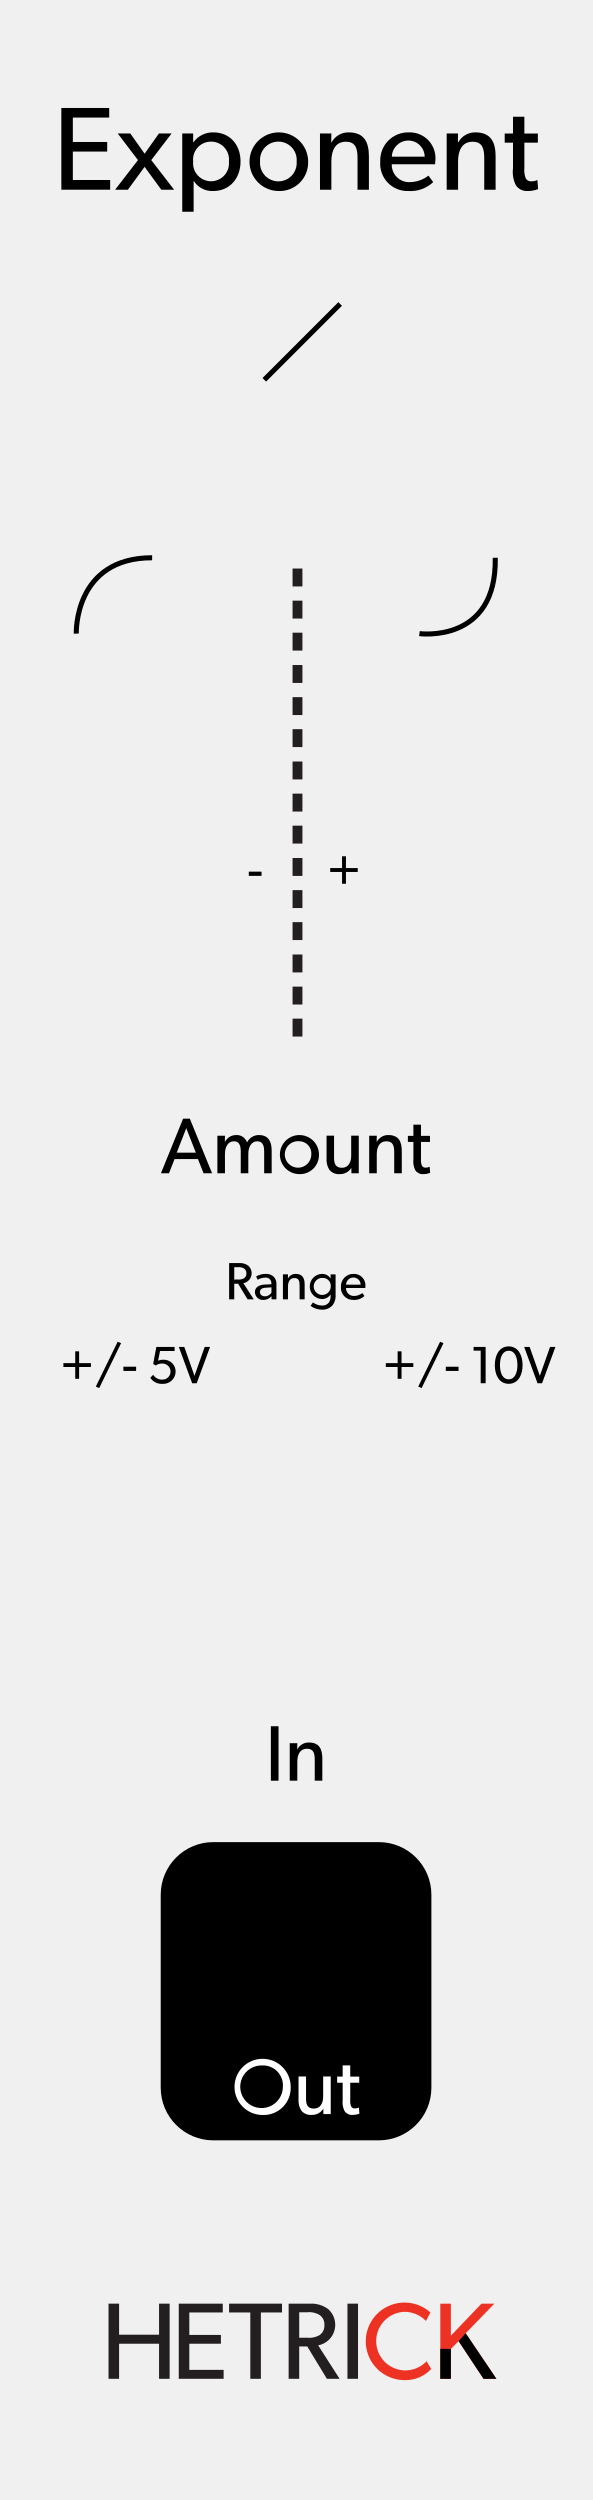
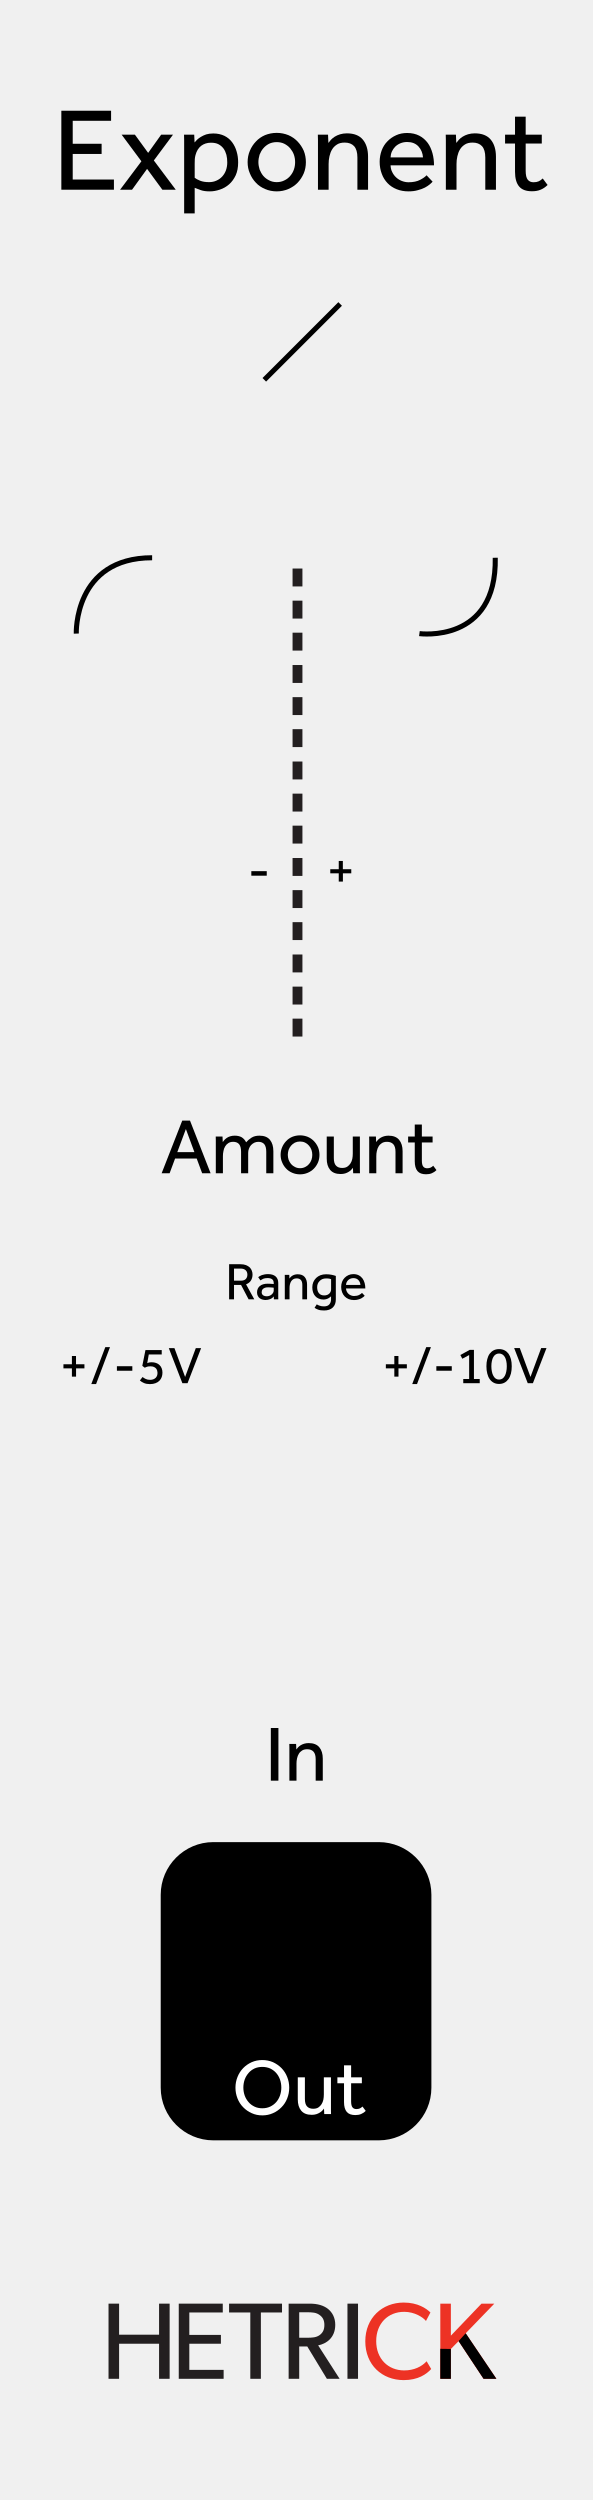
- <svg xmlns="http://www.w3.org/2000/svg" id="svg8" width="90" height="380" viewBox="0 0 90 380">
-   <g id="layer1">
-     <path id="rect817" d="M0,0H90V380H0Z" transform="translate(0 0.00002)" style="fill: #f0f0f0" />
-   </g>
-   <g>
-     <path d="M25.784,361.578H24.178v-5.331H18.102v5.331H16.496V350.155h1.606v4.719h6.076v-4.719h1.606Z" transform="translate(0 0.00002)" style="fill: #231f20" />
-     <path d="M33.992,361.578H27.171V350.155h6.689v1.341H28.776v3.411h4.801v1.341h-4.801v3.973h5.215Z" transform="translate(0 0.00002)" style="fill: #231f20" />
-     <path d="M42.865,351.496H39.653v10.083h-1.606V351.496H34.819v-1.341h8.046Z" transform="translate(0 0.00002)" style="fill: #231f20" />
-     <path d="M51.622,361.578H49.685l-2.98-4.917H45.479v4.917h-1.606V350.155h3.228a4.373,4.373,0,0,1,2.748.795A3.185,3.185,0,0,1,48.36,356.496Zm-3.046-9.702a3.047,3.047,0,0,0-1.92-.414h-1.175v3.874h1.175a3.159,3.159,0,0,0,1.92-.397,1.727,1.727,0,0,0,.729-1.54A1.698,1.698,0,0,0,48.575,351.877Z" transform="translate(0 0.00002)" style="fill: #231f20" />
-     <path d="M54.419,361.578H52.813V350.155h1.606Z" transform="translate(0 0.00002)" style="fill: #231f20" />
-     <path d="M65.542,360.088A5.355,5.355,0,0,1,61.37,361.777a5.895,5.895,0,1,1,4.056-10.281l-.679,1.291a4.527,4.527,0,0,0-3.311-1.391,4.458,4.458,0,0,0,0,8.907,4.522,4.522,0,0,0,3.411-1.391Z" transform="translate(0 0.00002)" style="fill: #ed3224" />
-     <path d="M75.452,361.578H73.499L69.707,355.85l-1.175,1.192v4.536H66.926V350.155h1.606v4.868l4.652-4.868h1.954l-4.354,4.503Z" transform="translate(0 0.00002)" style="fill: #ed3224" />
-     <path d="M75.452,361.578H73.499L69.707,355.85l-1.175,1.192v4.536H66.926V357.019l1.606.023,1.175-1.192,1.076-1.192.616.914.497.737Z" transform="translate(0 0.00002)" />
-   </g>
-   <g>
-     <path d="M16.743,28.836H9.325V16.413h7.274v1.458H11.071v3.709H16.293v1.458H11.071v4.321h5.672Z" transform="translate(0 0.00002)" />
-     <path d="M26.463,28.836H24.518l-2.539-3.475-2.539,3.475H17.496l3.475-4.501-3.079-4.051h1.909l2.179,3.079,2.179-3.079H26.085L22.988,24.335Z" transform="translate(0 0.00002)" />
-     <path d="M32.402,29.035a3.323,3.323,0,0,1-2.953-1.531l-.018-.018v4.7H27.702V20.284h1.657v1.351h.036a3.626,3.626,0,0,1,3.043-1.513c2.521,0,4.124,1.891,4.124,4.43C36.561,27.09,34.94,29.035,32.402,29.035Zm-.324-7.508a2.72,2.72,0,0,0-2.719,3.007,2.734,2.734,0,1,0,5.438,0A2.72,2.72,0,0,0,32.078,21.526Z" transform="translate(0 0.00002)" />
-     <path d="M42.319,29.035a4.457,4.457,0,1,1,4.52-4.447A4.336,4.336,0,0,1,42.319,29.035Zm0-7.508a2.782,2.782,0,0,0-2.791,3.007,2.792,2.792,0,1,0,5.563,0A2.779,2.779,0,0,0,42.319,21.526Z" transform="translate(0 0.00002)" />
-     <path d="M56.073,28.836H54.345V24.065c0-1.44-.253-2.521-1.783-2.521-1.603,0-2.196,1.35-2.196,2.989v4.303H48.637V20.284h1.729l-.019,1.351h.055a2.889,2.889,0,0,1,2.61-1.513c2.431,0,3.062,1.603,3.062,3.655Z" transform="translate(0 0.00002)" />
-     <path d="M66.134,24.965H59.544a2.638,2.638,0,0,0,2.755,2.719,4.734,4.734,0,0,0,2.827-.99l.72.99a5.021,5.021,0,0,1-3.763,1.351,4.147,4.147,0,0,1-4.285-4.483,4.242,4.242,0,0,1,4.339-4.43,3.905,3.905,0,0,1,4.052,4.087A7.365,7.365,0,0,1,66.134,24.965ZM64.55,23.813a2.472,2.472,0,0,0-2.467-2.449A2.516,2.516,0,0,0,59.562,23.813Z" transform="translate(0 0.00002)" />
-     <path d="M75.332,28.836H73.604V24.065c0-1.44-.253-2.521-1.783-2.521-1.603,0-2.196,1.35-2.196,2.989v4.303H67.896V20.284H69.624l-.019,1.351h.055a2.889,2.889,0,0,1,2.61-1.513c2.431,0,3.062,1.603,3.062,3.655Z" transform="translate(0 0.00002)" />
-     <path d="M81.792,28.747a4.332,4.332,0,0,1-1.566.288,2.007,2.007,0,0,1-1.818-.882,4.464,4.464,0,0,1-.433-2.557V21.688H76.715V20.302h1.26V17.745h1.729v2.557h2.053v1.387H79.703v3.871a3.373,3.373,0,0,0,.216,1.566.896.896,0,0,0,.883.432,2.083,2.083,0,0,0,.882-.198Z" transform="translate(0 0.00002)" />
-   </g>
-   <g>
-     <path d="M32.234,178.333H30.939l-.852-2.159H26.538L25.686,178.333H24.463l3.37-8.299h1.019Zm-2.471-3.13-1.451-3.718-1.451,3.718Z" transform="translate(0 0.00002)" />
-     <path d="M41.293,178.333H40.154v-3.322c0-.66-.12-1.535-1.043-1.535-.912,0-1.367.875-1.367,1.895v2.962H36.592v-3.322c0-.839-.204-1.535-1.032-1.535-.912,0-1.367.875-1.367,1.895v2.962H33.042v-5.697h1.151l-.012.899h.036a1.88,1.88,0,0,1,1.643-1.007,1.643,1.643,0,0,1,1.691,1.127,1.977,1.977,0,0,1,1.811-1.127c1.523,0,1.931,1.115,1.931,2.351Z" transform="translate(0 0.00002)" />
-     <path d="M45.473,178.465a2.969,2.969,0,1,1,3.01-2.962A2.888,2.888,0,0,1,45.473,178.465Zm0-5.001a2.016,2.016,0,1,0,1.847,2.003A1.853,1.853,0,0,0,45.473,173.464Z" transform="translate(0 0.00002)" />
-     <path d="M54.531,178.333H53.416l-.013-.815a1.985,1.985,0,0,1-1.763.947,1.845,1.845,0,0,1-1.583-.66,2.891,2.891,0,0,1-.42-1.763V172.624h1.14v3.37c0,.78.168,1.511,1.188,1.511,1.007,0,1.415-.863,1.415-1.823V172.624h1.151Z" transform="translate(0 0.00002)" />
-     <path d="M61.071,178.333H59.92v-3.178c0-.959-.168-1.679-1.188-1.679-1.067,0-1.463.899-1.463,1.991V178.333H56.118v-5.697h1.151l-.013.899H57.293a1.925,1.925,0,0,1,1.739-1.007c1.619,0,2.039,1.067,2.039,2.435Z" transform="translate(0 0.00002)" />
-     <path d="M65.381,178.273a2.892,2.892,0,0,1-1.044.192,1.337,1.337,0,0,1-1.211-.587,2.971,2.971,0,0,1-.288-1.703v-2.603H61.998v-.924h.84v-1.703h1.151v1.703h1.367v.924H63.989v2.579a2.243,2.243,0,0,0,.144,1.043.597.597,0,0,0,.588.288,1.391,1.391,0,0,0,.588-.132Z" transform="translate(0 0.00002)" />
-   </g>
-   <g>
-     <path d="M42.335,270.666H41.172v-8.275H42.335Z" transform="translate(0 0.00002)" />
-     <path d="M48.992,270.666H47.841v-3.178c0-.96-.167-1.68-1.187-1.68-1.067,0-1.463.899-1.463,1.991V270.666H44.04v-5.696h1.151l-.012.899h.036a1.925,1.925,0,0,1,1.739-1.008c1.619,0,2.038,1.067,2.038,2.435Z" transform="translate(0 0.00002)" />
-   </g>
-   <rect x="24.429" y="280" width="41.142" height="45.333" rx="8" ry="8" />
-   <g>
-     <path d="M39.916,321.478a4.27,4.27,0,1,1,4.27-4.27A4.111,4.111,0,0,1,39.916,321.478Zm0-7.531a3.242,3.242,0,1,0,3.083,3.237A3.027,3.027,0,0,0,39.916,313.946Z" transform="translate(0 0.00002)" style="fill: #fff" />
-     <path d="M50.271,321.334H49.155l-.012-.815a1.987,1.987,0,0,1-1.763.947,1.845,1.845,0,0,1-1.583-.66,2.891,2.891,0,0,1-.42-1.763v-3.418H46.517v3.37c0,.779.168,1.511,1.188,1.511,1.008,0,1.415-.863,1.415-1.822V315.625h1.151Z" transform="translate(0 0.00002)" style="fill: #fff" />
-     <path d="M54.628,321.273a2.885,2.885,0,0,1-1.044.192,1.335,1.335,0,0,1-1.211-.588,2.97,2.97,0,0,1-.288-1.703v-2.603h-.84v-.924H52.085v-1.702h1.151v1.702h1.367v.924H53.236v2.579a2.24,2.24,0,0,0,.144,1.043.597.597,0,0,0,.588.288,1.391,1.391,0,0,0,.588-.132Z" transform="translate(0 0.00002)" style="fill: #fff" />
-   </g>
-   <g>
-     <g>
-       <rect x="37.501" y="144" width="14.998" height="14.667" style="fill: none" />
-       <rect x="44.469" y="145.084" width="1.5" height="2.722" style="fill: #231f20" />
-       <rect x="44.469" y="149.966" width="1.5" height="2.722" style="fill: #231f20" />
-       <rect x="44.469" y="154.833" width="1.5" height="2.722" style="fill: #231f20" />
+ <svg xmlns="http://www.w3.org/2000/svg" width="100%" height="100%" viewBox="0 0 90 380" version="1.1" xml:space="preserve" style="fill-rule:evenodd;clip-rule:evenodd;stroke-miterlimit:10;">
+   <g id="svg8">
+     <rect x="0" y="0" width="90" height="380" style="fill:rgb(240,240,240);" />
+     <g transform="matrix(1,0,0,1,25.7842,350.154)">
+       <path d="M0,11.424L-1.606,11.424L-1.606,6.093L-7.682,6.093L-7.682,11.424L-9.288,11.424L-9.288,0L-7.682,0L-7.682,4.719L-1.606,4.719L-1.606,0L0,0L0,11.424Z" style="fill:rgb(35,31,32);fill-rule:nonzero;" />
+     </g>
+     <g transform="matrix(1,0,0,1,33.9917,350.154)">
+       <path d="M0,11.424L-6.821,11.424L-6.821,0L-0.132,0L-0.132,1.342L-5.215,1.342L-5.215,4.752L-0.414,4.752L-0.414,6.093L-5.215,6.093L-5.215,10.067L0,10.067L0,11.424Z" style="fill:rgb(35,31,32);fill-rule:nonzero;" />
+     </g>
+     <g transform="matrix(1,0,0,1,42.8652,360.236)">
+       <path d="M0,-8.74L-3.212,-8.74L-3.212,1.342L-4.818,1.342L-4.818,-8.74L-8.046,-8.74L-8.046,-10.082L0,-10.082L0,-8.74Z" style="fill:rgb(35,31,32);fill-rule:nonzero;" />
+     </g>
+     <g transform="matrix(1,0,0,1,48.5752,359.855)">
+       <path d="M0,-7.978C-0.513,-8.359 -1.126,-8.392 -1.92,-8.392L-3.096,-8.392L-3.096,-4.518L-1.92,-4.518C-1.126,-4.518 -0.513,-4.551 0,-4.915C0.514,-5.296 0.729,-5.76 0.729,-6.456C0.729,-7.134 0.514,-7.614 0,-7.978M3.047,1.723L1.109,1.723L-1.871,-3.194L-3.096,-3.194L-3.096,1.723L-4.702,1.723L-4.702,-9.701L-1.474,-9.701C-0.331,-9.701 0.596,-9.435 1.275,-8.906C1.954,-8.359 2.384,-7.532 2.384,-6.489C2.384,-4.485 0.993,-3.591 -0.215,-3.359L3.047,1.723Z" style="fill:rgb(35,31,32);fill-rule:nonzero;" />
+     </g>
+     <g transform="matrix(-1,0,0,1,107.233,331.732)">
+       <rect x="52.814" y="18.422" width="1.605" height="11.424" style="fill:rgb(35,31,32);" />
+     </g>
+     <g transform="matrix(1,0,0,1,65.542,351.678)">
+       <path d="M0,8.41C-0.712,9.205 -2.003,10.099 -4.172,10.099C-7.5,10.099 -10.017,7.764 -10.017,4.205C-10.017,0.645 -7.45,-1.689 -4.172,-1.689C-2.036,-1.689 -0.745,-0.795 -0.116,-0.182L-0.795,1.109C-1.241,0.547 -2.517,-0.281 -4.105,-0.281C-6.572,-0.281 -8.36,1.49 -8.36,4.172C-8.36,6.854 -6.556,8.626 -4.105,8.626C-2.6,8.626 -1.44,8.047 -0.695,7.235L0,8.41Z" style="fill:rgb(237,50,36);fill-rule:nonzero;" />
+     </g>
+     <g transform="matrix(1,0,0,1,75.4521,350.154)">
+       <path d="M0,11.424L-1.953,11.424L-5.745,5.695L-6.92,6.888L-6.92,11.424L-8.526,11.424L-8.526,0L-6.92,0L-6.92,4.868L-2.268,0L-0.314,0L-4.669,4.504L0,11.424Z" style="fill:rgb(237,50,36);fill-rule:nonzero;" />
+     </g>
+     <g transform="matrix(1,0,0,1,75.4521,354.658)">
+       <path d="M0,6.92L-1.953,6.92L-5.745,1.191L-6.92,2.384L-6.92,6.92L-8.526,6.92L-8.526,2.361L-6.92,2.384L-5.745,1.191L-4.669,0L-4.052,0.913L-3.555,1.65L0,6.92Z" style="fill-rule:nonzero;" />
+     </g>
+     <g transform="matrix(1,0,0,1,57.5713,325.333)">
+       <path d="M0,-45.333L-25.142,-45.333C-29.542,-45.333 -33.142,-41.733 -33.142,-37.333L-33.142,-8C-33.142,-3.6 -29.542,0 -25.142,0L0,0C4.399,0 8,-3.6 8,-8L8,-37.333C8,-41.733 4.399,-45.333 0,-45.333" style="fill-rule:nonzero;" />
+     </g>
+     <g transform="matrix(1,0,0,1,0,-87.111)">
+       <rect x="44.469" y="232.194" width="1.5" height="2.723" style="fill:rgb(35,31,32);" />
+     </g>
+     <g transform="matrix(1,0,0,1,0,-77.346)">
+       <rect x="44.469" y="227.312" width="1.5" height="2.722" style="fill:rgb(35,31,32);" />
+     </g>
+     <g transform="matrix(1,0,0,1,0,-67.612)">
+       <rect x="44.469" y="222.445" width="1.5" height="2.722" style="fill:rgb(35,31,32);" />
+     </g>
+     <g transform="matrix(1,0,0,1,0,-116.444)">
+       <rect x="44.469" y="246.861" width="1.5" height="2.722" style="fill:rgb(35,31,32);" />
+     </g>
+     <g transform="matrix(1,0,0,1,0,-106.678)">
+       <rect x="44.469" y="241.978" width="1.5" height="2.722" style="fill:rgb(35,31,32);" />
+     </g>
+     <g transform="matrix(1,0,0,1,0,-96.944)">
+       <rect x="44.469" y="237.111" width="1.5" height="2.722" style="fill:rgb(35,31,32);" />
+     </g>
+     <g transform="matrix(1,0,0,1,0,-145.776)">
+       <rect x="44.469" y="261.527" width="1.5" height="2.722" style="fill:rgb(35,31,32);" />
+     </g>
+     <g transform="matrix(1,0,0,1,0,-136.013)">
+       <rect x="44.469" y="256.645" width="1.5" height="2.723" style="fill:rgb(35,31,32);" />
+     </g>
+     <g transform="matrix(1,0,0,1,0,-126.279)">
+       <rect x="44.469" y="251.778" width="1.5" height="2.723" style="fill:rgb(35,31,32);" />
+     </g>
+     <g transform="matrix(1,0,0,1,0,-175.111)">
+       <rect x="44.469" y="276.194" width="1.5" height="2.723" style="fill:rgb(35,31,32);" />
+     </g>
+     <g transform="matrix(1,0,0,1,0,-165.346)">
+       <rect x="44.469" y="271.312" width="1.5" height="2.722" style="fill:rgb(35,31,32);" />
+     </g>
+     <g transform="matrix(1,0,0,1,0,-155.612)">
+       <rect x="44.469" y="266.445" width="1.5" height="2.722" style="fill:rgb(35,31,32);" />
+     </g>
+     <g transform="matrix(1,0,0,1,0,-204.444)">
+       <rect x="44.469" y="290.861" width="1.5" height="2.722" style="fill:rgb(35,31,32);" />
+     </g>
+     <g transform="matrix(1,0,0,1,0,-194.678)">
+       <rect x="44.469" y="285.978" width="1.5" height="2.722" style="fill:rgb(35,31,32);" />
+     </g>
+     <g transform="matrix(1,0,0,1,0,-184.944)">
+       <rect x="44.469" y="281.111" width="1.5" height="2.722" style="fill:rgb(35,31,32);" />
+     </g>
+     <g transform="matrix(18,0,0,18,7.9565,28.8369)">
+       <path d="M0.076,-0.667L0.496,-0.667L0.496,-0.582L0.172,-0.582L0.172,-0.388L0.416,-0.388L0.416,-0.302L0.172,-0.302L0.172,-0.086L0.52,-0.086L0.52,-0L0.076,-0L0.076,-0.667Z" style="fill-rule:nonzero;" />
+     </g>
+     <g transform="matrix(18,0,0,18,18.1085,28.8369)">
+       <path d="M0.188,-0.24L0.021,-0.465L0.133,-0.465L0.245,-0.311L0.355,-0.465L0.455,-0.465L0.293,-0.247L0.478,-0L0.365,-0L0.236,-0.176L0.109,-0L0.008,-0L0.188,-0.24Z" style="fill-rule:nonzero;" />
+     </g>
+     <g transform="matrix(18,0,0,18,26.8745,28.8369)">
+       <path d="M0.062,0.2L0.062,-0.418C0.062,-0.433 0.062,-0.448 0.061,-0.465L0.147,-0.465L0.15,-0.399C0.155,-0.405 0.161,-0.412 0.17,-0.421C0.179,-0.43 0.19,-0.438 0.203,-0.446C0.216,-0.454 0.231,-0.461 0.248,-0.467C0.265,-0.472 0.285,-0.475 0.308,-0.475C0.344,-0.475 0.375,-0.468 0.402,-0.455C0.428,-0.442 0.45,-0.424 0.467,-0.401C0.484,-0.378 0.497,-0.352 0.505,-0.323C0.514,-0.294 0.518,-0.263 0.518,-0.23C0.518,-0.188 0.511,-0.152 0.497,-0.121C0.482,-0.09 0.464,-0.065 0.441,-0.045C0.418,-0.025 0.392,-0.01 0.364,-0.001C0.335,0.009 0.307,0.014 0.28,0.014C0.249,0.014 0.224,0.011 0.204,0.004C0.186,-0.002 0.168,-0.009 0.151,-0.016L0.151,0.2L0.062,0.2ZM0.151,-0.101C0.162,-0.092 0.177,-0.084 0.197,-0.076C0.217,-0.068 0.242,-0.064 0.272,-0.064C0.295,-0.064 0.316,-0.068 0.335,-0.077C0.354,-0.085 0.37,-0.097 0.384,-0.112C0.397,-0.127 0.408,-0.144 0.415,-0.164C0.422,-0.184 0.426,-0.206 0.426,-0.23C0.426,-0.253 0.424,-0.274 0.419,-0.294C0.413,-0.314 0.406,-0.332 0.395,-0.347C0.384,-0.362 0.369,-0.375 0.352,-0.384C0.335,-0.393 0.313,-0.397 0.288,-0.397C0.256,-0.397 0.229,-0.388 0.206,-0.371C0.183,-0.353 0.167,-0.327 0.158,-0.293C0.155,-0.282 0.153,-0.271 0.152,-0.259C0.151,-0.246 0.151,-0.233 0.151,-0.22L0.151,-0.101Z" style="fill-rule:nonzero;" />
+     </g>
+     <g transform="matrix(18,0,0,18,36.9185,28.8369)">
+       <path d="M0.286,0.014C0.25,0.014 0.217,0.007 0.187,-0.006C0.157,-0.019 0.131,-0.036 0.11,-0.059C0.088,-0.082 0.071,-0.108 0.059,-0.138C0.046,-0.167 0.04,-0.199 0.04,-0.233C0.04,-0.267 0.046,-0.299 0.059,-0.329C0.071,-0.358 0.088,-0.384 0.11,-0.407C0.131,-0.43 0.157,-0.448 0.187,-0.461C0.217,-0.473 0.25,-0.48 0.286,-0.48C0.321,-0.48 0.354,-0.473 0.384,-0.461C0.414,-0.448 0.44,-0.43 0.462,-0.407C0.484,-0.384 0.501,-0.358 0.514,-0.329C0.526,-0.299 0.532,-0.267 0.532,-0.233C0.532,-0.199 0.526,-0.167 0.514,-0.138C0.501,-0.108 0.484,-0.082 0.462,-0.059C0.44,-0.036 0.414,-0.019 0.384,-0.006C0.354,0.007 0.321,0.014 0.286,0.014ZM0.286,-0.064C0.31,-0.064 0.332,-0.069 0.351,-0.079C0.37,-0.088 0.387,-0.101 0.4,-0.117C0.413,-0.132 0.424,-0.15 0.431,-0.171C0.438,-0.191 0.441,-0.212 0.441,-0.233C0.441,-0.254 0.438,-0.274 0.431,-0.295C0.424,-0.315 0.413,-0.333 0.4,-0.349C0.386,-0.365 0.37,-0.378 0.35,-0.388C0.332,-0.397 0.31,-0.402 0.286,-0.402C0.262,-0.402 0.24,-0.397 0.221,-0.388C0.202,-0.378 0.185,-0.365 0.172,-0.349C0.159,-0.334 0.149,-0.316 0.141,-0.296C0.135,-0.275 0.131,-0.254 0.131,-0.233C0.131,-0.212 0.135,-0.191 0.141,-0.171C0.149,-0.151 0.159,-0.133 0.172,-0.117C0.186,-0.101 0.203,-0.088 0.222,-0.079C0.241,-0.069 0.262,-0.064 0.286,-0.064Z" style="fill-rule:nonzero;" />
+     </g>
+     <g transform="matrix(18,0,0,18,47.2145,28.8369)">
+       <path d="M0.062,-0L0.062,-0.418C0.062,-0.433 0.062,-0.448 0.061,-0.465L0.147,-0.465L0.15,-0.395C0.156,-0.403 0.163,-0.412 0.172,-0.422C0.181,-0.431 0.191,-0.44 0.204,-0.448C0.217,-0.456 0.232,-0.463 0.249,-0.468C0.266,-0.473 0.285,-0.476 0.306,-0.476C0.367,-0.476 0.412,-0.458 0.441,-0.423C0.47,-0.388 0.485,-0.34 0.485,-0.279L0.485,-0L0.395,-0L0.395,-0.272C0.395,-0.315 0.386,-0.347 0.367,-0.368C0.348,-0.388 0.322,-0.398 0.288,-0.398C0.262,-0.398 0.24,-0.393 0.223,-0.382C0.206,-0.371 0.192,-0.358 0.182,-0.341C0.171,-0.324 0.164,-0.304 0.159,-0.282C0.154,-0.261 0.152,-0.239 0.152,-0.216L0.152,-0L0.062,-0Z" style="fill-rule:nonzero;" />
+     </g>
+     <g transform="matrix(18,0,0,18,57.0065,28.8369)">
+       <path d="M0.486,-0.068C0.481,-0.062 0.473,-0.054 0.462,-0.045C0.451,-0.036 0.438,-0.027 0.421,-0.018C0.404,-0.009 0.384,-0.002 0.361,0.004C0.338,0.011 0.311,0.014 0.282,0.014C0.246,0.014 0.213,0.008 0.183,-0.004C0.153,-0.016 0.127,-0.033 0.106,-0.055C0.085,-0.077 0.068,-0.103 0.057,-0.134C0.045,-0.165 0.039,-0.199 0.039,-0.236C0.039,-0.27 0.045,-0.302 0.056,-0.332C0.067,-0.361 0.083,-0.387 0.104,-0.408C0.125,-0.43 0.149,-0.447 0.178,-0.46C0.206,-0.473 0.237,-0.479 0.271,-0.479C0.311,-0.479 0.345,-0.471 0.374,-0.456C0.403,-0.441 0.426,-0.42 0.445,-0.395C0.463,-0.37 0.476,-0.341 0.485,-0.308C0.494,-0.275 0.498,-0.241 0.498,-0.206L0.131,-0.206C0.132,-0.185 0.136,-0.166 0.145,-0.149C0.153,-0.132 0.164,-0.117 0.178,-0.104C0.192,-0.091 0.208,-0.081 0.226,-0.074C0.244,-0.067 0.263,-0.063 0.283,-0.063C0.322,-0.063 0.355,-0.07 0.38,-0.083C0.405,-0.096 0.424,-0.109 0.435,-0.122L0.486,-0.068ZM0.405,-0.273C0.402,-0.309 0.39,-0.34 0.367,-0.365C0.344,-0.39 0.312,-0.403 0.271,-0.403C0.25,-0.403 0.231,-0.399 0.214,-0.392C0.197,-0.385 0.182,-0.375 0.17,-0.363C0.158,-0.351 0.149,-0.337 0.142,-0.322C0.135,-0.306 0.132,-0.29 0.131,-0.273L0.405,-0.273Z" style="fill-rule:nonzero;" />
+     </g>
+     <g transform="matrix(18,0,0,18,66.6545,28.8369)">
+       <path d="M0.062,-0L0.062,-0.418C0.062,-0.433 0.062,-0.448 0.061,-0.465L0.147,-0.465L0.15,-0.395C0.156,-0.403 0.163,-0.412 0.172,-0.422C0.181,-0.431 0.191,-0.44 0.204,-0.448C0.217,-0.456 0.232,-0.463 0.249,-0.468C0.266,-0.473 0.285,-0.476 0.306,-0.476C0.367,-0.476 0.412,-0.458 0.441,-0.423C0.47,-0.388 0.485,-0.34 0.485,-0.279L0.485,-0L0.395,-0L0.395,-0.272C0.395,-0.315 0.386,-0.347 0.367,-0.368C0.348,-0.388 0.322,-0.398 0.288,-0.398C0.262,-0.398 0.24,-0.393 0.223,-0.382C0.206,-0.371 0.192,-0.358 0.182,-0.341C0.171,-0.324 0.164,-0.304 0.159,-0.282C0.154,-0.261 0.152,-0.239 0.152,-0.216L0.152,-0L0.062,-0Z" style="fill-rule:nonzero;" />
+     </g>
+     <g transform="matrix(18,0,0,18,76.4465,28.8369)">
+       <path d="M0.102,-0.39L0.018,-0.39L0.018,-0.465L0.102,-0.465L0.102,-0.617L0.192,-0.617L0.192,-0.465L0.328,-0.465L0.328,-0.39L0.192,-0.39L0.192,-0.161C0.192,-0.124 0.198,-0.098 0.21,-0.084C0.221,-0.07 0.238,-0.063 0.259,-0.063C0.276,-0.063 0.291,-0.066 0.302,-0.071C0.313,-0.076 0.325,-0.084 0.336,-0.095L0.377,-0.04C0.358,-0.021 0.338,-0.008 0.318,0C0.297,0.009 0.273,0.013 0.245,0.013C0.196,0.013 0.16,-0 0.137,-0.027C0.114,-0.054 0.102,-0.095 0.102,-0.152L0.102,-0.39Z" style="fill-rule:nonzero;" />
+     </g>
+     <g transform="matrix(12,0,0,12,24.4507,178.333)">
+       <path d="M0.271,-0.667L0.369,-0.667L0.63,-0L0.523,-0L0.454,-0.186L0.18,-0.186L0.111,-0L0.01,-0L0.271,-0.667ZM0.425,-0.267L0.317,-0.56L0.208,-0.267L0.425,-0.267Z" style="fill-rule:nonzero;" />
+     </g>
+     <g transform="matrix(12,0,0,12,32.0587,178.333)">
+       <path d="M0.062,-0L0.062,-0.418C0.062,-0.433 0.062,-0.448 0.061,-0.465L0.147,-0.465L0.15,-0.395C0.155,-0.403 0.162,-0.412 0.171,-0.422C0.18,-0.431 0.19,-0.44 0.202,-0.448C0.214,-0.456 0.228,-0.463 0.245,-0.468C0.261,-0.473 0.28,-0.476 0.301,-0.476C0.337,-0.476 0.367,-0.469 0.391,-0.455C0.414,-0.44 0.433,-0.419 0.446,-0.392C0.465,-0.414 0.488,-0.434 0.515,-0.451C0.542,-0.468 0.575,-0.476 0.615,-0.476C0.675,-0.476 0.719,-0.458 0.748,-0.423C0.777,-0.387 0.791,-0.339 0.791,-0.279L0.791,-0L0.701,-0L0.701,-0.272C0.701,-0.315 0.693,-0.347 0.676,-0.368C0.659,-0.388 0.634,-0.398 0.601,-0.398C0.582,-0.398 0.565,-0.394 0.55,-0.387C0.534,-0.379 0.52,-0.369 0.508,-0.356C0.497,-0.343 0.488,-0.329 0.482,-0.312C0.475,-0.295 0.472,-0.277 0.472,-0.258L0.472,-0L0.382,-0L0.382,-0.272C0.382,-0.315 0.374,-0.347 0.357,-0.368C0.34,-0.388 0.315,-0.398 0.283,-0.398C0.258,-0.398 0.238,-0.393 0.221,-0.382C0.204,-0.371 0.191,-0.358 0.181,-0.341C0.17,-0.324 0.163,-0.304 0.159,-0.282C0.154,-0.26 0.152,-0.238 0.152,-0.216L0.152,-0L0.062,-0Z" style="fill-rule:nonzero;" />
+     </g>
+     <g transform="matrix(12,0,0,12,42.1747,178.333)">
+       <path d="M0.286,0.014C0.25,0.014 0.217,0.007 0.187,-0.006C0.157,-0.019 0.131,-0.036 0.11,-0.059C0.088,-0.082 0.071,-0.108 0.059,-0.138C0.046,-0.167 0.04,-0.199 0.04,-0.233C0.04,-0.267 0.046,-0.299 0.059,-0.329C0.071,-0.358 0.088,-0.384 0.11,-0.407C0.131,-0.43 0.157,-0.448 0.187,-0.461C0.217,-0.473 0.25,-0.48 0.286,-0.48C0.321,-0.48 0.354,-0.473 0.384,-0.461C0.414,-0.448 0.44,-0.43 0.462,-0.407C0.484,-0.384 0.501,-0.358 0.514,-0.329C0.526,-0.299 0.532,-0.267 0.532,-0.233C0.532,-0.199 0.526,-0.167 0.514,-0.138C0.501,-0.108 0.484,-0.082 0.462,-0.059C0.44,-0.036 0.414,-0.019 0.384,-0.006C0.354,0.007 0.321,0.014 0.286,0.014ZM0.286,-0.064C0.31,-0.064 0.332,-0.069 0.351,-0.079C0.37,-0.088 0.387,-0.101 0.4,-0.117C0.413,-0.132 0.424,-0.15 0.431,-0.171C0.438,-0.191 0.441,-0.212 0.441,-0.233C0.441,-0.254 0.438,-0.274 0.431,-0.295C0.424,-0.315 0.413,-0.333 0.4,-0.349C0.386,-0.365 0.37,-0.378 0.35,-0.388C0.332,-0.397 0.31,-0.402 0.286,-0.402C0.262,-0.402 0.24,-0.397 0.221,-0.388C0.202,-0.378 0.185,-0.365 0.172,-0.349C0.159,-0.334 0.149,-0.316 0.141,-0.296C0.135,-0.275 0.131,-0.254 0.131,-0.233C0.131,-0.212 0.135,-0.191 0.141,-0.171C0.149,-0.151 0.159,-0.133 0.172,-0.117C0.186,-0.101 0.203,-0.088 0.222,-0.079C0.241,-0.069 0.262,-0.064 0.286,-0.064Z" style="fill-rule:nonzero;" />
+     </g>
+     <g transform="matrix(12,0,0,12,48.9547,178.333)">
+       <path d="M0.059,-0.465L0.149,-0.465L0.149,-0.192C0.149,-0.148 0.158,-0.116 0.176,-0.097C0.194,-0.077 0.22,-0.067 0.254,-0.067C0.28,-0.067 0.302,-0.072 0.319,-0.083C0.336,-0.094 0.349,-0.108 0.36,-0.125C0.371,-0.141 0.378,-0.161 0.383,-0.183C0.387,-0.204 0.389,-0.226 0.389,-0.249L0.389,-0.465L0.479,-0.465L0.479,-0.048C0.479,-0.033 0.479,-0.017 0.48,-0L0.394,-0L0.391,-0.069C0.385,-0.061 0.378,-0.052 0.369,-0.043C0.36,-0.034 0.35,-0.025 0.337,-0.018C0.324,-0.01 0.31,-0.003 0.293,0.002C0.276,0.007 0.257,0.01 0.236,0.01C0.175,0.01 0.131,-0.008 0.102,-0.043C0.073,-0.078 0.059,-0.125 0.059,-0.186L0.059,-0.465Z" style="fill-rule:nonzero;" />
+     </g>
+     <g transform="matrix(12,0,0,12,55.3747,178.333)">
+       <path d="M0.062,-0L0.062,-0.418C0.062,-0.433 0.062,-0.448 0.061,-0.465L0.147,-0.465L0.15,-0.395C0.156,-0.403 0.163,-0.412 0.172,-0.422C0.181,-0.431 0.191,-0.44 0.204,-0.448C0.217,-0.456 0.232,-0.463 0.249,-0.468C0.266,-0.473 0.285,-0.476 0.306,-0.476C0.367,-0.476 0.412,-0.458 0.441,-0.423C0.47,-0.388 0.485,-0.34 0.485,-0.279L0.485,-0L0.395,-0L0.395,-0.272C0.395,-0.315 0.386,-0.347 0.367,-0.368C0.348,-0.388 0.322,-0.398 0.288,-0.398C0.262,-0.398 0.24,-0.393 0.223,-0.382C0.206,-0.371 0.192,-0.358 0.182,-0.341C0.171,-0.324 0.164,-0.304 0.159,-0.282C0.154,-0.261 0.152,-0.239 0.152,-0.216L0.152,-0L0.062,-0Z" style="fill-rule:nonzero;" />
+     </g>
+     <g transform="matrix(12,0,0,12,61.8187,178.333)">
+       <path d="M0.102,-0.39L0.018,-0.39L0.018,-0.465L0.102,-0.465L0.102,-0.617L0.192,-0.617L0.192,-0.465L0.328,-0.465L0.328,-0.39L0.192,-0.39L0.192,-0.161C0.192,-0.124 0.198,-0.098 0.21,-0.084C0.221,-0.07 0.238,-0.063 0.259,-0.063C0.276,-0.063 0.291,-0.066 0.302,-0.071C0.313,-0.076 0.325,-0.084 0.336,-0.095L0.377,-0.04C0.358,-0.021 0.338,-0.008 0.318,0C0.297,0.009 0.273,0.013 0.245,0.013C0.196,0.013 0.16,-0 0.137,-0.027C0.114,-0.054 0.102,-0.095 0.102,-0.152L0.102,-0.39Z" style="fill-rule:nonzero;" />
+     </g>
+     <g transform="matrix(12,0,0,12,40.2547,270.661)">
+       <rect x="0.076" y="-0.667" width="0.096" height="0.667" style="fill-rule:nonzero;" />
+     </g>
+     <g transform="matrix(12,0,0,12,43.2427,270.661)">
+       <path d="M0.062,-0L0.062,-0.418C0.062,-0.433 0.062,-0.448 0.061,-0.465L0.147,-0.465L0.15,-0.395C0.156,-0.403 0.163,-0.412 0.172,-0.422C0.181,-0.431 0.191,-0.44 0.204,-0.448C0.217,-0.456 0.232,-0.463 0.249,-0.468C0.266,-0.473 0.285,-0.476 0.306,-0.476C0.367,-0.476 0.412,-0.458 0.441,-0.423C0.47,-0.388 0.485,-0.34 0.485,-0.279L0.485,-0L0.395,-0L0.395,-0.272C0.395,-0.315 0.386,-0.347 0.367,-0.368C0.348,-0.388 0.322,-0.398 0.288,-0.398C0.262,-0.398 0.24,-0.393 0.223,-0.382C0.206,-0.371 0.192,-0.358 0.182,-0.341C0.171,-0.324 0.164,-0.304 0.159,-0.282C0.154,-0.261 0.152,-0.239 0.152,-0.216L0.152,-0L0.062,-0Z" style="fill-rule:nonzero;" />
+     </g>
+     <g transform="matrix(12,0,0,12,35.2021,321.334)">
+       <path d="M0.389,0.017C0.341,0.017 0.296,0.008 0.255,-0.011C0.214,-0.029 0.178,-0.054 0.147,-0.086C0.116,-0.117 0.092,-0.154 0.075,-0.197C0.058,-0.24 0.049,-0.285 0.049,-0.334C0.049,-0.383 0.058,-0.428 0.075,-0.47C0.092,-0.513 0.116,-0.55 0.147,-0.582C0.177,-0.613 0.213,-0.638 0.255,-0.657C0.296,-0.675 0.341,-0.684 0.389,-0.684C0.437,-0.684 0.482,-0.675 0.524,-0.657C0.565,-0.638 0.601,-0.613 0.632,-0.582C0.663,-0.55 0.687,-0.513 0.704,-0.47C0.721,-0.428 0.73,-0.383 0.73,-0.334C0.73,-0.285 0.721,-0.24 0.704,-0.197C0.687,-0.154 0.663,-0.117 0.632,-0.086C0.601,-0.054 0.565,-0.029 0.524,-0.011C0.482,0.008 0.437,0.017 0.389,0.017ZM0.389,-0.073C0.426,-0.073 0.459,-0.08 0.489,-0.094C0.518,-0.108 0.544,-0.127 0.565,-0.151C0.586,-0.175 0.602,-0.203 0.613,-0.234C0.624,-0.266 0.63,-0.3 0.63,-0.335C0.63,-0.371 0.624,-0.405 0.613,-0.437C0.602,-0.468 0.586,-0.496 0.565,-0.52C0.544,-0.544 0.518,-0.563 0.489,-0.577C0.459,-0.59 0.426,-0.597 0.389,-0.597C0.352,-0.597 0.319,-0.59 0.29,-0.577C0.261,-0.563 0.235,-0.544 0.215,-0.52C0.194,-0.496 0.177,-0.468 0.166,-0.437C0.155,-0.405 0.149,-0.371 0.149,-0.335C0.149,-0.3 0.155,-0.266 0.166,-0.234C0.177,-0.203 0.194,-0.175 0.215,-0.151C0.235,-0.127 0.261,-0.108 0.29,-0.094C0.319,-0.08 0.352,-0.073 0.389,-0.073Z" style="fill:white;fill-rule:nonzero;" />
+     </g>
+     <g transform="matrix(12,0,0,12,44.5561,321.334)">
+       <path d="M0.059,-0.465L0.149,-0.465L0.149,-0.192C0.149,-0.148 0.158,-0.116 0.176,-0.097C0.194,-0.077 0.22,-0.067 0.254,-0.067C0.28,-0.067 0.302,-0.072 0.319,-0.083C0.336,-0.094 0.349,-0.108 0.36,-0.125C0.371,-0.141 0.378,-0.161 0.383,-0.183C0.387,-0.204 0.389,-0.226 0.389,-0.249L0.389,-0.465L0.479,-0.465L0.479,-0.048C0.479,-0.033 0.479,-0.017 0.48,-0L0.394,-0L0.391,-0.069C0.385,-0.061 0.378,-0.052 0.369,-0.043C0.36,-0.034 0.35,-0.025 0.337,-0.018C0.324,-0.01 0.31,-0.003 0.293,0.002C0.276,0.007 0.257,0.01 0.236,0.01C0.175,0.01 0.131,-0.008 0.102,-0.043C0.073,-0.078 0.059,-0.125 0.059,-0.186L0.059,-0.465Z" style="fill:white;fill-rule:nonzero;" />
+     </g>
+     <g transform="matrix(12,0,0,12,51.0661,321.334)">
+       <path d="M0.102,-0.39L0.018,-0.39L0.018,-0.465L0.102,-0.465L0.102,-0.617L0.192,-0.617L0.192,-0.465L0.328,-0.465L0.328,-0.39L0.192,-0.39L0.192,-0.161C0.192,-0.124 0.198,-0.098 0.21,-0.084C0.221,-0.07 0.238,-0.063 0.259,-0.063C0.276,-0.063 0.291,-0.066 0.302,-0.071C0.313,-0.076 0.325,-0.084 0.336,-0.095L0.377,-0.04C0.358,-0.021 0.338,-0.008 0.318,0C0.297,0.009 0.273,0.013 0.245,0.013C0.196,0.013 0.16,-0 0.137,-0.027C0.114,-0.054 0.102,-0.095 0.102,-0.152L0.102,-0.39Z" style="fill:white;fill-rule:nonzero;" />
+     </g>
+     <g transform="matrix(8,0,0,8,37.6177,135.001)">
+       <rect x="0.073" y="-0.323" width="0.293" height="0.086" style="fill-rule:nonzero;" />
+     </g>
+     <g transform="matrix(8,0,0,8,49.6177,135.001)">
+       <path d="M0.073,-0.36L0.234,-0.36L0.234,-0.517L0.312,-0.517L0.312,-0.36L0.472,-0.36L0.472,-0.282L0.313,-0.282L0.313,-0.125L0.234,-0.125L0.234,-0.282L0.073,-0.282L0.073,-0.36Z" style="fill-rule:nonzero;" />
+     </g>
+     <g transform="matrix(8,0,0,8,9.0577,210.249)">
+       <path d="M0.073,-0.36L0.234,-0.36L0.234,-0.517L0.312,-0.517L0.312,-0.36L0.472,-0.36L0.472,-0.282L0.313,-0.282L0.313,-0.125L0.234,-0.125L0.234,-0.282L0.073,-0.282L0.073,-0.36Z" style="fill-rule:nonzero;" />
+     </g>
+     <g transform="matrix(8,0,0,8,13.6777,210.249)">
+       <path d="M0.291,-0.685L0.38,-0.685L0.116,0.016L0.025,0.016L0.291,-0.685Z" style="fill-rule:nonzero;" />
+     </g>
+     <g transform="matrix(8,0,0,8,17.1857,210.249)">
+       <rect x="0.073" y="-0.323" width="0.293" height="0.086" style="fill-rule:nonzero;" />
+     </g>
+     <g transform="matrix(8,0,0,8,20.9577,210.249)">
+       <path d="M0.089,-0.118C0.108,-0.103 0.128,-0.09 0.151,-0.08C0.173,-0.069 0.201,-0.064 0.234,-0.064C0.257,-0.064 0.278,-0.068 0.295,-0.075C0.312,-0.082 0.327,-0.091 0.339,-0.103C0.35,-0.115 0.359,-0.129 0.365,-0.145C0.37,-0.161 0.373,-0.178 0.373,-0.197C0.373,-0.21 0.371,-0.223 0.367,-0.238C0.363,-0.253 0.356,-0.266 0.346,-0.279C0.336,-0.291 0.322,-0.301 0.305,-0.309C0.288,-0.317 0.266,-0.321 0.239,-0.321C0.212,-0.321 0.19,-0.318 0.174,-0.313C0.158,-0.308 0.143,-0.302 0.13,-0.295L0.084,-0.33L0.144,-0.63L0.453,-0.63L0.453,-0.546L0.207,-0.546L0.178,-0.381C0.185,-0.385 0.195,-0.389 0.21,-0.393C0.225,-0.396 0.242,-0.398 0.263,-0.398C0.293,-0.398 0.321,-0.394 0.345,-0.385C0.371,-0.376 0.392,-0.364 0.41,-0.346C0.428,-0.33 0.442,-0.309 0.452,-0.284C0.462,-0.26 0.467,-0.232 0.467,-0.2C0.467,-0.171 0.462,-0.143 0.453,-0.117C0.444,-0.091 0.429,-0.068 0.41,-0.048C0.391,-0.028 0.366,-0.012 0.336,-0.001C0.306,0.011 0.27,0.017 0.229,0.017C0.185,0.017 0.148,0.01 0.117,-0.003C0.086,-0.016 0.059,-0.033 0.038,-0.052L0.089,-0.118Z" style="fill-rule:nonzero;" />
+     </g>
+     <g transform="matrix(8,0,0,8,25.5777,210.249)">
+       <path d="M0.01,-0.667L0.117,-0.667L0.32,-0.119L0.523,-0.667L0.624,-0.667L0.366,-0L0.268,-0L0.01,-0.667Z" style="fill-rule:nonzero;" />
    </g>
    <g>
-       <rect x="37.501" y="129.333" width="14.998" height="14.667" style="fill: none" />
-       <rect x="44.469" y="130.417" width="1.5" height="2.722" style="fill: #231f20" />
-       <rect x="44.469" y="135.3" width="1.5" height="2.722" style="fill: #231f20" />
-       <rect x="44.469" y="140.166" width="1.5" height="2.722" style="fill: #231f20" />
+       <g transform="matrix(8,0,0,8,34.2177,197.497)">
+         <path d="M0.076,-0.667L0.289,-0.667C0.332,-0.667 0.368,-0.661 0.397,-0.65C0.426,-0.638 0.45,-0.623 0.469,-0.605C0.487,-0.586 0.5,-0.565 0.508,-0.542C0.517,-0.519 0.521,-0.495 0.521,-0.471C0.521,-0.428 0.511,-0.391 0.491,-0.358C0.471,-0.325 0.44,-0.301 0.398,-0.285L0.554,-0L0.446,-0L0.303,-0.273L0.169,-0.273L0.169,-0L0.076,-0L0.076,-0.667ZM0.297,-0.354C0.339,-0.354 0.371,-0.364 0.392,-0.385C0.412,-0.406 0.423,-0.433 0.423,-0.468C0.423,-0.505 0.412,-0.533 0.389,-0.554C0.366,-0.574 0.335,-0.584 0.295,-0.584L0.169,-0.584L0.169,-0.354L0.297,-0.354Z" style="fill-rule:nonzero;" />
+       </g>
+       <g transform="matrix(8,0,0,8,38.7897,197.497)">
+         <path d="M0.352,-0.22C0.349,-0.221 0.344,-0.222 0.337,-0.223C0.329,-0.224 0.32,-0.224 0.31,-0.225C0.3,-0.226 0.289,-0.226 0.278,-0.227C0.267,-0.228 0.256,-0.228 0.245,-0.228C0.22,-0.228 0.199,-0.225 0.184,-0.219C0.168,-0.213 0.156,-0.205 0.147,-0.197C0.138,-0.188 0.131,-0.178 0.128,-0.167C0.125,-0.156 0.123,-0.145 0.123,-0.135C0.123,-0.11 0.132,-0.091 0.149,-0.078C0.166,-0.065 0.19,-0.058 0.221,-0.058C0.238,-0.058 0.255,-0.061 0.271,-0.067C0.286,-0.073 0.3,-0.081 0.312,-0.091C0.324,-0.101 0.334,-0.113 0.341,-0.126C0.348,-0.139 0.352,-0.153 0.352,-0.167L0.352,-0.22ZM0.353,-0.056C0.336,-0.033 0.313,-0.015 0.284,-0.004C0.256,0.007 0.227,0.013 0.197,0.013C0.178,0.013 0.159,0.01 0.14,0.005C0.121,0 0.103,-0.008 0.087,-0.02C0.072,-0.031 0.059,-0.046 0.05,-0.065C0.04,-0.083 0.035,-0.105 0.035,-0.132C0.035,-0.182 0.053,-0.222 0.087,-0.252C0.123,-0.282 0.173,-0.297 0.239,-0.297C0.25,-0.297 0.261,-0.297 0.273,-0.296C0.285,-0.295 0.296,-0.295 0.307,-0.294C0.318,-0.293 0.327,-0.293 0.335,-0.292C0.343,-0.291 0.349,-0.291 0.352,-0.29L0.352,-0.307C0.352,-0.342 0.342,-0.367 0.321,-0.382C0.3,-0.397 0.271,-0.404 0.235,-0.404C0.2,-0.404 0.172,-0.399 0.151,-0.39C0.13,-0.38 0.113,-0.37 0.099,-0.36L0.057,-0.421C0.065,-0.428 0.075,-0.434 0.086,-0.441C0.097,-0.448 0.111,-0.454 0.126,-0.46C0.141,-0.465 0.159,-0.47 0.178,-0.473C0.197,-0.477 0.22,-0.479 0.245,-0.479C0.305,-0.479 0.352,-0.465 0.387,-0.436C0.421,-0.406 0.438,-0.365 0.438,-0.312L0.438,-0.042C0.438,-0.025 0.438,-0.011 0.439,-0L0.355,-0L0.353,-0.056Z" style="fill-rule:nonzero;" />
+       </g>
+       <g transform="matrix(8,0,0,8,42.7937,197.497)">
+         <path d="M0.062,-0L0.062,-0.418C0.062,-0.433 0.062,-0.448 0.061,-0.465L0.147,-0.465L0.15,-0.395C0.156,-0.403 0.163,-0.412 0.172,-0.422C0.181,-0.431 0.191,-0.44 0.204,-0.448C0.217,-0.456 0.232,-0.463 0.249,-0.468C0.266,-0.473 0.285,-0.476 0.306,-0.476C0.367,-0.476 0.412,-0.458 0.441,-0.423C0.47,-0.388 0.485,-0.34 0.485,-0.279L0.485,-0L0.395,-0L0.395,-0.272C0.395,-0.315 0.386,-0.347 0.367,-0.368C0.348,-0.388 0.322,-0.398 0.288,-0.398C0.262,-0.398 0.24,-0.393 0.223,-0.382C0.206,-0.371 0.192,-0.358 0.182,-0.341C0.171,-0.324 0.164,-0.304 0.159,-0.282C0.154,-0.261 0.152,-0.239 0.152,-0.216L0.152,-0L0.062,-0Z" style="fill-rule:nonzero;" />
+       </g>
+       <g transform="matrix(8,0,0,8,47.1577,197.497)">
+         <path d="M0.396,-0.383C0.39,-0.385 0.38,-0.388 0.366,-0.392C0.351,-0.395 0.33,-0.397 0.301,-0.397C0.276,-0.397 0.253,-0.393 0.232,-0.385C0.211,-0.376 0.194,-0.365 0.179,-0.349C0.164,-0.335 0.152,-0.317 0.143,-0.296C0.135,-0.275 0.131,-0.253 0.131,-0.228C0.131,-0.207 0.134,-0.187 0.139,-0.168C0.143,-0.149 0.152,-0.133 0.163,-0.119C0.173,-0.105 0.187,-0.094 0.204,-0.086C0.221,-0.078 0.241,-0.074 0.265,-0.074C0.287,-0.074 0.306,-0.077 0.323,-0.084C0.34,-0.091 0.353,-0.1 0.364,-0.111C0.375,-0.122 0.383,-0.134 0.388,-0.148C0.393,-0.161 0.396,-0.175 0.396,-0.19L0.396,-0.383ZM0.124,0.095C0.139,0.106 0.158,0.115 0.181,0.122C0.203,0.13 0.23,0.134 0.262,0.134C0.307,0.134 0.34,0.122 0.362,0.097C0.384,0.072 0.395,0.04 0.395,-0L0.395,-0.057C0.39,-0.053 0.384,-0.048 0.377,-0.041C0.369,-0.034 0.359,-0.027 0.347,-0.021C0.336,-0.014 0.322,-0.009 0.306,-0.004C0.29,0.001 0.272,0.004 0.251,0.004C0.217,0.004 0.187,-0.002 0.161,-0.014C0.134,-0.025 0.112,-0.041 0.094,-0.062C0.076,-0.082 0.062,-0.106 0.053,-0.135C0.044,-0.163 0.039,-0.194 0.039,-0.227C0.039,-0.263 0.045,-0.296 0.058,-0.327C0.071,-0.357 0.089,-0.383 0.112,-0.406C0.135,-0.428 0.162,-0.445 0.194,-0.458C0.226,-0.47 0.262,-0.476 0.301,-0.476C0.339,-0.476 0.374,-0.473 0.407,-0.466C0.44,-0.459 0.466,-0.452 0.486,-0.444L0.486,-0C0.486,0.067 0.467,0.119 0.428,0.156C0.389,0.193 0.334,0.212 0.263,0.212C0.216,0.212 0.178,0.207 0.15,0.196C0.122,0.186 0.099,0.174 0.082,0.161L0.124,0.095Z" style="fill-rule:nonzero;" />
+       </g>
+       <g transform="matrix(8,0,0,8,51.5457,197.497)">
+         <path d="M0.486,-0.068C0.481,-0.062 0.473,-0.054 0.462,-0.045C0.451,-0.036 0.438,-0.027 0.421,-0.018C0.404,-0.009 0.384,-0.002 0.361,0.004C0.338,0.011 0.311,0.014 0.282,0.014C0.246,0.014 0.213,0.008 0.183,-0.004C0.153,-0.016 0.127,-0.033 0.106,-0.055C0.085,-0.077 0.068,-0.103 0.057,-0.134C0.045,-0.165 0.039,-0.199 0.039,-0.236C0.039,-0.27 0.045,-0.302 0.056,-0.332C0.067,-0.361 0.083,-0.387 0.104,-0.408C0.125,-0.43 0.149,-0.447 0.178,-0.46C0.206,-0.473 0.237,-0.479 0.271,-0.479C0.311,-0.479 0.345,-0.471 0.374,-0.456C0.403,-0.441 0.426,-0.42 0.445,-0.395C0.463,-0.37 0.476,-0.341 0.485,-0.308C0.494,-0.275 0.498,-0.241 0.498,-0.206L0.131,-0.206C0.132,-0.185 0.136,-0.166 0.145,-0.149C0.153,-0.132 0.164,-0.117 0.178,-0.104C0.192,-0.091 0.208,-0.081 0.226,-0.074C0.244,-0.067 0.263,-0.063 0.283,-0.063C0.322,-0.063 0.355,-0.07 0.38,-0.083C0.405,-0.096 0.424,-0.109 0.435,-0.122L0.486,-0.068ZM0.405,-0.273C0.402,-0.309 0.39,-0.34 0.367,-0.365C0.344,-0.39 0.312,-0.403 0.271,-0.403C0.25,-0.403 0.231,-0.399 0.214,-0.392C0.197,-0.385 0.182,-0.375 0.17,-0.363C0.158,-0.351 0.149,-0.337 0.142,-0.322C0.135,-0.306 0.132,-0.29 0.131,-0.273L0.405,-0.273Z" style="fill-rule:nonzero;" />
+       </g>
+       <g transform="matrix(8,0,0,8,58.0657,210.247)">
+         <path d="M0.073,-0.36L0.234,-0.36L0.234,-0.517L0.312,-0.517L0.312,-0.36L0.472,-0.36L0.472,-0.282L0.313,-0.282L0.313,-0.125L0.234,-0.125L0.234,-0.282L0.073,-0.282L0.073,-0.36Z" style="fill-rule:nonzero;" />
+       </g>
+       <g transform="matrix(8,0,0,8,62.4593,210.247)">
+         <path d="M0.291,-0.685L0.38,-0.685L0.116,0.016L0.025,0.016L0.291,-0.685Z" style="fill-rule:nonzero;" />
+       </g>
+       <g transform="matrix(8,0,0,8,65.7409,210.247)">
+         <rect x="0.073" y="-0.323" width="0.293" height="0.086" style="fill-rule:nonzero;" />
+       </g>
+       <g transform="matrix(8,0,0,8,69.2865,210.247)">
+         <path d="M0.141,-0.08L0.253,-0.08L0.253,-0.535L0.123,-0.465L0.086,-0.536L0.263,-0.633L0.344,-0.633L0.344,-0.08L0.454,-0.08L0.454,-0L0.141,-0L0.141,-0.08Z" style="fill-rule:nonzero;" />
+       </g>
+       <g transform="matrix(8,0,0,8,73.6801,210.247)">
+         <path d="M0.272,0.014C0.233,0.014 0.198,0.006 0.169,-0.01C0.139,-0.026 0.114,-0.049 0.094,-0.078C0.073,-0.107 0.058,-0.143 0.048,-0.184C0.037,-0.225 0.032,-0.271 0.032,-0.322C0.032,-0.372 0.037,-0.417 0.048,-0.457C0.058,-0.497 0.073,-0.531 0.094,-0.56C0.115,-0.588 0.14,-0.61 0.17,-0.625C0.199,-0.64 0.234,-0.648 0.273,-0.648C0.312,-0.648 0.346,-0.64 0.376,-0.625C0.406,-0.61 0.431,-0.588 0.452,-0.56C0.472,-0.531 0.487,-0.497 0.498,-0.457C0.508,-0.417 0.513,-0.372 0.513,-0.322C0.513,-0.271 0.508,-0.225 0.498,-0.184C0.487,-0.143 0.472,-0.107 0.451,-0.078C0.43,-0.049 0.405,-0.026 0.375,-0.01C0.345,0.006 0.311,0.014 0.272,0.014ZM0.272,-0.069C0.296,-0.069 0.317,-0.075 0.336,-0.087C0.354,-0.1 0.369,-0.117 0.382,-0.14C0.394,-0.162 0.403,-0.189 0.409,-0.22C0.416,-0.251 0.419,-0.285 0.419,-0.322C0.419,-0.359 0.416,-0.392 0.409,-0.422C0.403,-0.452 0.394,-0.477 0.381,-0.499C0.368,-0.52 0.353,-0.536 0.335,-0.547C0.317,-0.558 0.296,-0.564 0.272,-0.564C0.248,-0.564 0.227,-0.558 0.209,-0.547C0.191,-0.536 0.176,-0.52 0.164,-0.499C0.151,-0.477 0.142,-0.452 0.136,-0.422C0.129,-0.392 0.126,-0.359 0.126,-0.322C0.126,-0.285 0.129,-0.251 0.136,-0.22C0.142,-0.189 0.151,-0.162 0.164,-0.14C0.176,-0.117 0.191,-0.1 0.209,-0.087C0.227,-0.075 0.248,-0.069 0.272,-0.069Z" style="fill-rule:nonzero;" />
+       </g>
+       <g transform="matrix(8,0,0,8,78.0737,210.247)">
+         <path d="M0.01,-0.667L0.117,-0.667L0.32,-0.119L0.523,-0.667L0.624,-0.667L0.366,-0L0.268,-0L0.01,-0.667Z" style="fill-rule:nonzero;" />
+       </g>
    </g>
-     <g>
-       <rect x="37.501" y="114.667" width="14.998" height="14.667" style="fill: none" />
-       <rect x="44.469" y="115.75" width="1.5" height="2.722" style="fill: #231f20" />
-       <rect x="44.469" y="120.633" width="1.5" height="2.722" style="fill: #231f20" />
-       <rect x="44.469" y="125.5" width="1.5" height="2.722" style="fill: #231f20" />
+     <g transform="matrix(0.707107,-0.707107,-0.707107,-0.707107,45.9369,60.1198)">
+       <path d="M-2.388,5.765L13.918,5.765" style="fill:none;fill-rule:nonzero;stroke:black;stroke-width:0.77px;" />
    </g>
-     <g>
-       <rect x="37.501" y="100" width="14.998" height="14.667" style="fill: none" />
-       <rect x="44.469" y="101.084" width="1.5" height="2.722" style="fill: #231f20" />
-       <rect x="44.469" y="105.966" width="1.5" height="2.722" style="fill: #231f20" />
-       <rect x="44.469" y="110.833" width="1.5" height="2.722" style="fill: #231f20" />
+     <g transform="matrix(0.707107,-0.707107,-0.707107,-0.707107,68.9872,99.0172)">
+       <path d="M-1.789,5.619C-1.789,5.619 5.412,-3.834 14.517,5.619" style="fill:none;fill-rule:nonzero;stroke:black;stroke-width:0.77px;" />
    </g>
-     <g>
-       <rect x="37.501" y="85.333" width="14.998" height="14.667" style="fill: none" />
-       <rect x="44.469" y="86.417" width="1.5" height="2.722" style="fill: #231f20" />
-       <rect x="44.469" y="91.3" width="1.5" height="2.722" style="fill: #231f20" />
-       <rect x="44.469" y="96.166" width="1.5" height="2.722" style="fill: #231f20" />
+     <g transform="matrix(0.707107,-0.707107,-0.707107,-0.707107,17.3007,98.5546)">
+       <path d="M-2.447,5.623C-2.447,5.623 5.421,14.06 13.859,5.623" style="fill:none;fill-rule:nonzero;stroke:black;stroke-width:0.77px;" />
    </g>
  </g>
-   <g>
-     <path d="M39.752,133.13H37.817v-.64h1.935Z" transform="translate(0 0.00002)" />
-     <path d="M54.375,132.538H52.584v1.791h-.592v-1.791H50.193v-.592h1.799v-1.791h.592v1.791h1.791Z" transform="translate(0 0.00002)" />
-   </g>
-   <g>
-     <path d="M13.817,207.787h-1.791v1.791h-.592v-1.791H9.636v-.592h1.799v-1.791h.592v1.791h1.791Z" transform="translate(0 0.00002)" />
-     <path d="M18.402,204.165l-3.326,6.828-.512-.231,3.326-6.82Z" transform="translate(0 0.00002)" />
-     <path d="M20.69,208.379H18.755v-.64h1.935Z" transform="translate(0 0.00002)" />
-     <path d="M24.659,210.346a2.039,2.039,0,0,1-1.815-.928l.432-.447a1.604,1.604,0,0,0,1.375.735,1.224,1.224,0,1,0,0-2.446,1.571,1.571,0,0,0-.976.296l-.392-.232.48-2.59H26.538v.623H24.323l-.288,1.464a1.917,1.917,0,0,1,.783-.145,1.796,1.796,0,0,1,1.879,1.808A1.895,1.895,0,0,1,24.659,210.346Z" transform="translate(0 0.00002)" />
-     <path d="M31.929,204.733l-2.031,5.524h-.688l-2.031-5.524h.832l1.551,4.397,1.551-4.397Z" transform="translate(0 0.00002)" />
-   </g>
-   <g>
-     <path d="M38.57,197.5h-.936l-1.439-2.375h-.592V197.5h-.775v-5.517h1.559a2.112,2.112,0,0,1,1.327.384,1.538,1.538,0,0,1-.72,2.678Zm-1.471-4.686a1.474,1.474,0,0,0-.928-.2h-.567v1.871h.567a1.528,1.528,0,0,0,.928-.191.835.835,0,0,0,.352-.744A.82.82,0,0,0,37.099,192.814Z" transform="translate(0 0.00002)" />
-     <path d="M42.018,197.5h-.744l-.008-.479a1.569,1.569,0,0,1-1.208.567,1.206,1.206,0,0,1-1.311-1.176c0-.743.607-1.119,1.487-1.159l1.015-.04v-.151a.833.833,0,0,0-.943-.863,2.333,2.333,0,0,0-1.144.327l-.232-.512a2.925,2.925,0,0,1,1.423-.384,1.646,1.646,0,0,1,1.255.432,1.575,1.575,0,0,1,.408,1.231Zm-.759-1.823-.888.057c-.616.031-.864.296-.864.655s.28.655.784.655a1.194,1.194,0,0,0,.968-.552Z" transform="translate(0 0.00002)" />
-     <path d="M46.306,197.5h-.767v-2.119c0-.64-.112-1.119-.791-1.119-.712,0-.976.6-.976,1.327V197.5h-.768v-3.798h.768l-.008.6h.024a1.284,1.284,0,0,1,1.16-.672c1.08,0,1.359.712,1.359,1.623Z" transform="translate(0 0.00002)" />
-     <path d="M51.009,196.7a2.413,2.413,0,0,1-.415,1.64,2.008,2.008,0,0,1-1.695.728,2.917,2.917,0,0,1-1.695-.568l.36-.535a2.402,2.402,0,0,0,1.358.479,1.268,1.268,0,0,0,1.04-.416,1.71,1.71,0,0,0,.288-1.063v-.191h-.017a1.523,1.523,0,0,1-1.327.68,1.913,1.913,0,0,1,0-3.822,1.518,1.518,0,0,1,1.327.672h.024l-.008-.6h.759Zm-1.942-2.454a1.294,1.294,0,1,0,1.207,1.295A1.186,1.186,0,0,0,49.066,194.246Z" transform="translate(0 0.00002)" />
-     <path d="M55.521,195.781H52.595a1.172,1.172,0,0,0,1.224,1.207,2.101,2.101,0,0,0,1.255-.439l.32.439a2.231,2.231,0,0,1-1.671.6,1.841,1.841,0,0,1-1.903-1.991,1.884,1.884,0,0,1,1.927-1.967,1.735,1.735,0,0,1,1.8,1.815A3.267,3.267,0,0,1,55.521,195.781Zm-.704-.512a1.097,1.097,0,0,0-1.095-1.088,1.117,1.117,0,0,0-1.119,1.088Z" transform="translate(0 0.00002)" />
-   </g>
-   <g>
-     <path d="M62.824,207.787h-1.791v1.791h-.592v-1.791H58.643v-.592h1.799v-1.791h.592v1.791h1.791Z" transform="translate(0 0.00002)" />
-     <path d="M67.408,204.165,64.082,210.993l-.512-.231,3.326-6.82Z" transform="translate(0 0.00002)" />
-     <path d="M69.697,208.379H67.762v-.64h1.936Z" transform="translate(0 0.00002)" />
-     <path d="M73.816,210.25h-.751v-4.949h-1.079v-.567h1.83Z" transform="translate(0 0.00002)" />
-     <path d="M77.32,210.338c-1.486,0-2.11-1.407-2.11-2.838,0-1.439.632-2.847,2.11-2.847,1.488,0,2.111,1.407,2.111,2.847C79.432,208.931,78.809,210.338,77.32,210.338Zm0-5.029c-.887,0-1.326.912-1.326,2.175,0,1.256.439,2.175,1.326,2.175.888,0,1.328-.919,1.328-2.175C78.648,206.221,78.208,205.309,77.32,205.309Z" transform="translate(0 0.00002)" />
-     <path d="M84.424,204.733l-2.031,5.524h-.688l-2.031-5.524h.832l1.551,4.397,1.551-4.397Z" transform="translate(0 0.00002)" />
-   </g>
-   <line x1="40.172" y1="57.732" x2="51.702" y2="46.202" style="fill: none;stroke: #000;stroke-miterlimit: 10;stroke-width: 0.769px" />
-   <path d="M63.749,96.309s11.777,1.592,11.53-11.53" transform="translate(0 0.00002)" style="fill: none;stroke: #000;stroke-miterlimit: 10;stroke-width: 0.769px" />
-   <path d="M11.595,96.309s-.403-11.53,11.53-11.53" transform="translate(0 0.00002)" style="fill: none;stroke: #000;stroke-miterlimit: 10;stroke-width: 0.769px" />
</svg>
